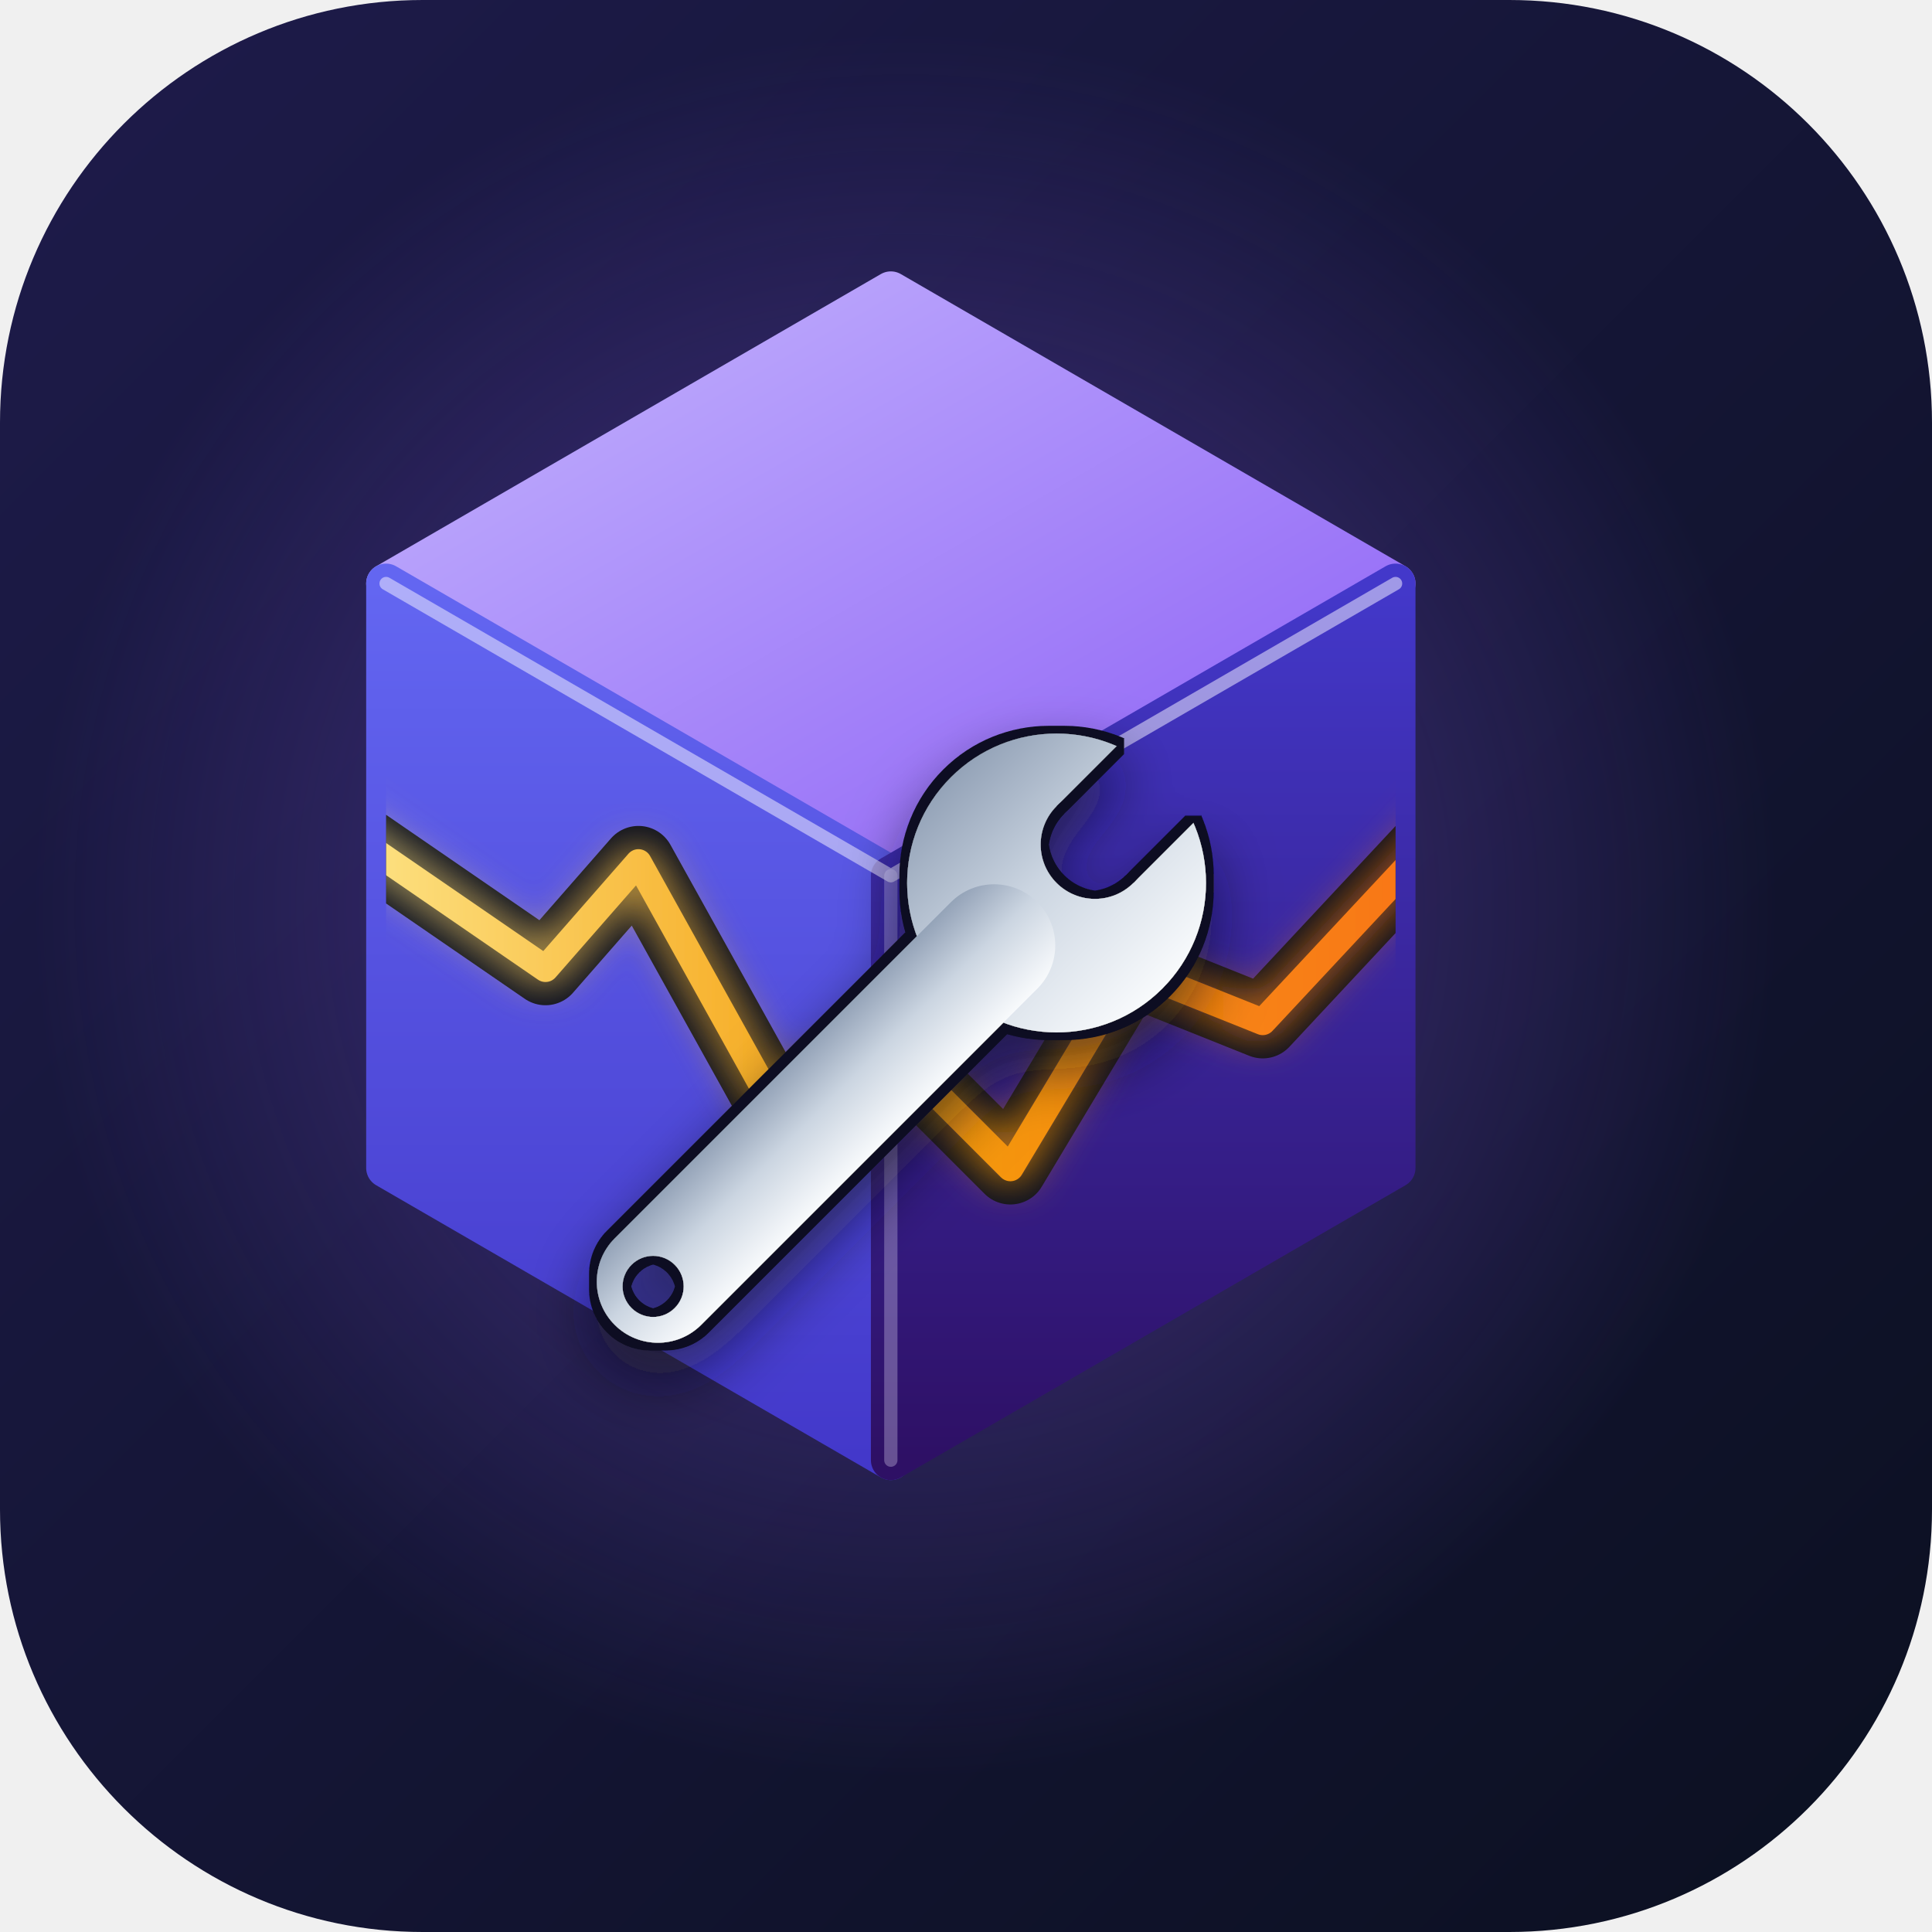
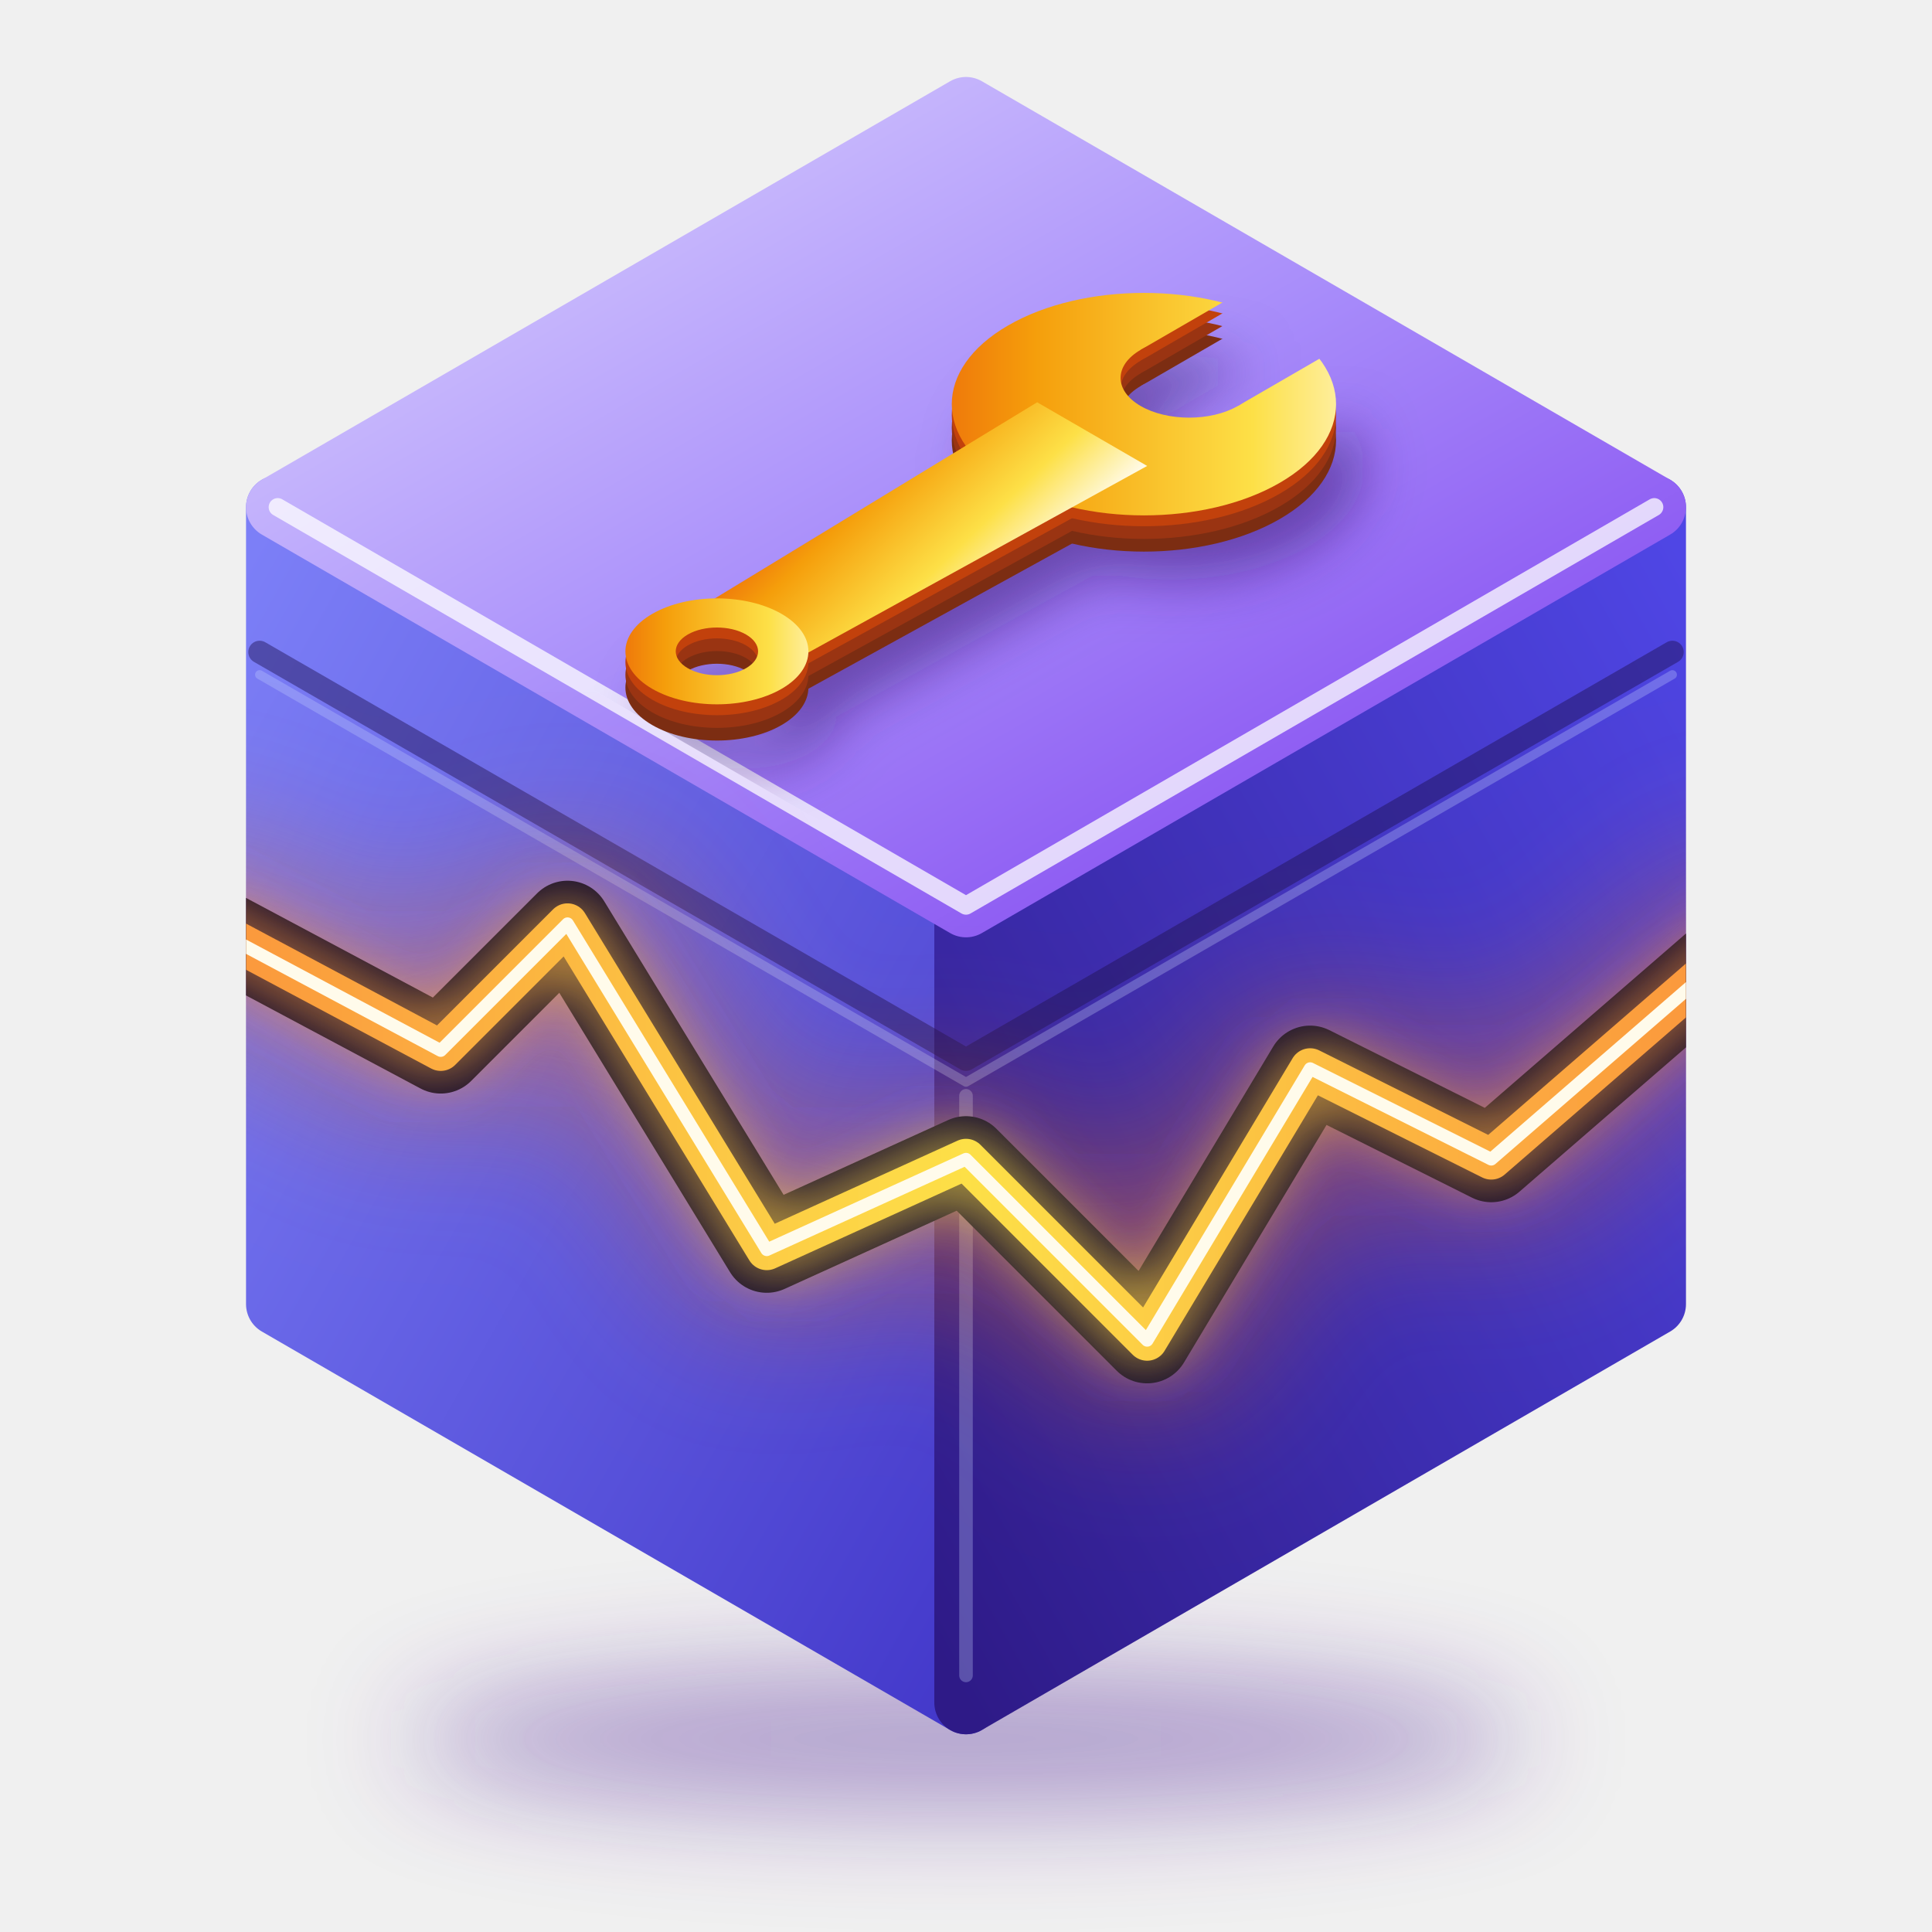
<svg xmlns="http://www.w3.org/2000/svg" viewBox="0 0 256 256" width="256" height="256" role="img" aria-labelledby="title desc">
  <defs>
-     <linearGradient id="bg" x1="0" y1="0" x2="1" y2="1">
-       <stop offset="0" stop-color="#1E1B4B" />
-       <stop offset="1" stop-color="#0B1020" />
+     <linearGradient id="lid" x1="0" y1="0" x2="1" y2="1">
+       <stop offset="0" stop-color="#DDD6FE" />
+       <stop offset="0.5" stop-color="#A78BFA" />
+       <stop offset="1" stop-color="#7C3AED" />
    </linearGradient>
-     <linearGradient id="top" x1="0" y1="0" x2="1" y2="1">
-       <stop offset="0" stop-color="#C4B5FD" />
-       <stop offset="1" stop-color="#8B5CF6" />
-     </linearGradient>
-     <linearGradient id="left" x1="0" y1="0" x2="0" y2="1">
-       <stop offset="0" stop-color="#6366F1" />
+     <linearGradient id="left" x1="0" y1="0" x2="1" y2="1">
+       <stop offset="0" stop-color="#7C7FF7" />
      <stop offset="1" stop-color="#4338CA" />
    </linearGradient>
-     <linearGradient id="right" x1="0" y1="0" x2="0" y2="1">
-       <stop offset="0" stop-color="#4338CA" />
-       <stop offset="1" stop-color="#2E1065" />
+     <linearGradient id="right" x1="1" y1="0" x2="0" y2="1">
+       <stop offset="0" stop-color="#4F46E5" />
+       <stop offset="1" stop-color="#2E1A87" />
    </linearGradient>
-     <linearGradient id="crack" x1="0" y1="0" x2="1" y2="0">
-       <stop offset="0" stop-color="#FDE68A" />
-       <stop offset="0.5" stop-color="#F59E0B" />
-       <stop offset="1" stop-color="#F97316" />
+     <linearGradient id="gold" x1="0" y1="0" x2="1" y2="1">
+       <stop offset="0" stop-color="#FFFBEB" />
+       <stop offset="0.3" stop-color="#FDE047" />
+       <stop offset="0.7" stop-color="#F59E0B" />
+       <stop offset="1" stop-color="#EA580C" />
    </linearGradient>
-     <linearGradient id="steel" x1="0" y1="0" x2="0" y2="1">
-       <stop offset="0" stop-color="#F8FAFC" />
-       <stop offset="0.55" stop-color="#CBD5E1" />
-       <stop offset="1" stop-color="#94A3B8" />
+     <linearGradient id="magma" x1="0" y1="0" x2="1" y2="0">
+       <stop offset="0" stop-color="#FB923C" />
+       <stop offset="0.5" stop-color="#FDE047" />
+       <stop offset="1" stop-color="#FB923C" />
    </linearGradient>
-     <radialGradient id="halo" cx="0.5" cy="0.5" r="0.5">
-       <stop offset="0" stop-color="#8B5CF6" stop-opacity="0.45" />
-       <stop offset="1" stop-color="#8B5CF6" stop-opacity="0" />
-     </radialGradient>
-     <filter id="glow" x="-30%" y="-30%" width="160%" height="160%">
-       <feGaussianBlur stdDeviation="3.2" result="blur" />
+     <filter id="glow" x="-40%" y="-40%" width="180%" height="180%">
+       <feGaussianBlur stdDeviation="3.5" result="b" />
      <feMerge>
-         <feMergeNode in="blur" />
+         <feMergeNode in="b" />
        <feMergeNode in="SourceGraphic" />
      </feMerge>
    </filter>
-     <filter id="outline" x="-20%" y="-20%" width="140%" height="140%">
-       <feMorphology in="SourceAlpha" operator="dilate" radius="4" result="fat" />
-       <feGaussianBlur in="fat" stdDeviation="4" result="soft" />
-       <feOffset in="soft" dx="0" dy="4" result="shadow" />
-       <feFlood flood-color="#0B1020" />
-       <feComposite in2="fat" operator="in" result="ring" />
-       <feFlood flood-color="#0B1020" flood-opacity="0.6" />
-       <feComposite in2="shadow" operator="in" result="drop" />
-       <feMerge>
-         <feMergeNode in="drop" />
-         <feMergeNode in="ring" />
-         <feMergeNode in="SourceGraphic" />
-       </feMerge>
+     <filter id="spill" x="-40%" y="-60%" width="180%" height="220%">
+       <feGaussianBlur stdDeviation="9" />
    </filter>
-     <clipPath id="cube">
-       <path d="M128 40 L204 84 L204 172 L128 216 L52 172 L52 84 Z" />
+     <filter id="soft" x="-50%" y="-50%" width="200%" height="200%">
+       <feGaussianBlur stdDeviation="3" />
+     </filter>
+     <filter id="floor" x="-50%" y="-300%" width="200%" height="700%">
+       <feGaussianBlur stdDeviation="6" />
+     </filter>
+     <clipPath id="walls">
+       <path d="M48.5 82 L128 128 L207.5 82 L207.5 174 L128 220 L48.5 174 Z" />
    </clipPath>
+     <clipPath id="lid-clip">
+       <path d="M128 40 L204 84 L128 128 L52 84 Z" />
+     </clipPath>
+     <path id="crack" d="M40 128 L70 144 L84 130 L106 166 L128 156 L148 176 L166 146 L186 156 L216 130" />
    <mask id="wrench-cut" maskUnits="userSpaceOnUse" x="-40" y="-40" width="160" height="80">
      <rect x="-40" y="-40" width="160" height="80" fill="#fff" />
-       <rect x="-40" y="-8" width="32" height="16" fill="#000" />
-       <circle cx="-8" cy="0" r="8" fill="#000" />
-       <circle cx="84" cy="0" r="4.5" fill="#000" />
+       <rect x="-40" y="-7.5" width="33" height="15" fill="#000" />
+       <circle cx="-7" cy="0" r="7.5" fill="#000" />
+       <circle cx="66" cy="0" r="4.5" fill="#000" />
    </mask>
+     <g id="wrench-flat" mask="url(#wrench-cut)">
+       <circle cx="0" cy="0" r="21" />
+       <path d="M8 -8.5 L68 -7 A7 7 0 0 1 68 7 L8 8.5 Z" />
+       <circle cx="66" cy="0" r="10" />
+     </g>
+     <g id="wrench-lid">
+       <g transform="matrix(0.76 -0.44 0.76 0.44 128 84)">
+         <g transform="scale(0.94) rotate(180) translate(-27.5 0)">
+           <use href="#wrench-flat" />
+         </g>
+       </g>
+     </g>
  </defs>
-   <rect width="256" height="256" rx="56" fill="url(#bg)" />
-   <circle cx="120" cy="120" r="116" fill="url(#halo)" />
-   <g transform="translate(5.4 3.4) scale(0.88)">
-     <g stroke-linejoin="round" stroke-width="6">
-       <path d="M128 40 L204 84 L128 128 L52 84 Z" fill="url(#top)" stroke="url(#top)" />
+   <g transform="translate(128 120) scale(1.2) translate(-128 -128)">
+     <ellipse cx="128" cy="220" rx="62" ry="8" fill="#4C1D95" opacity="0.4" filter="url(#floor)" />
+     <g stroke-linejoin="round" stroke-width="7">
      <path d="M52 84 L128 128 L128 216 L52 172 Z" fill="url(#left)" stroke="url(#left)" />
      <path d="M204 84 L204 172 L128 216 L128 128 Z" fill="url(#right)" stroke="url(#right)" />
+       <path d="M128 40 L204 84 L128 128 L52 84 Z" fill="url(#lid)" stroke="url(#lid)" />
    </g>
-     <g fill="none" stroke="#EDE9FE" stroke-linecap="round" stroke-linejoin="round" stroke-opacity="0.55" stroke-width="2">
-       <path d="M52 84 L128 128 L204 84" />
-       <path d="M128 128 L128 216" stroke-opacity="0.3" />
+     <g fill="none" stroke-linecap="round" stroke-linejoin="round">
+       <path d="M50 100 L128 145 L206 100" stroke="#1E1050" stroke-opacity="0.45" stroke-width="2.5" />
+       <path d="M50 102.5 L128 147.5 L206 102.5" stroke="#C7D2FE" stroke-opacity="0.3" stroke-width="1" />
+       <path d="M52 84 L128 128 L204 84" stroke="#FFFFFF" stroke-opacity="0.75" stroke-width="2" />
+       <path d="M128 149 L128 213" stroke="#C7D2FE" stroke-opacity="0.3" stroke-width="1.5" />
    </g>
-     <g clip-path="url(#cube)" fill="none" stroke-linecap="round" stroke-linejoin="round">
-       <path d="M44 120 L76 142 L90 126 L110 162 L128 154 L146 172 L164 142 L184 150 L212 120" stroke="#0B1020" stroke-width="11" />
-       <path d="M44 120 L76 142 L90 126 L110 162 L128 154 L146 172 L164 142 L184 150 L212 120" stroke="url(#crack)" stroke-width="4" filter="url(#glow)" />
+     <g clip-path="url(#walls)" fill="none" stroke-linecap="round" stroke-linejoin="round">
+       <use href="#crack" stroke="#F97316" stroke-width="12" opacity="0.55" filter="url(#spill)" />
+       <use href="#crack" stroke="#120A2E" stroke-width="9.5" />
+       <use href="#crack" stroke="url(#magma)" stroke-width="4.5" filter="url(#glow)" />
+       <use href="#crack" stroke="#FFFBEB" stroke-width="1.4" />
    </g>
-   </g>
-   <g filter="url(#outline)">
-     <g transform="translate(140 117) rotate(135) scale(0.9)">
-       <g mask="url(#wrench-cut)" fill="url(#steel)">
-         <circle cx="0" cy="0" r="22" />
-         <rect x="4" y="-9" width="88" height="18" rx="9" />
-       </g>
+     <g clip-path="url(#lid-clip)">
+       <use href="#wrench-lid" fill="#2E1065" opacity="0.5" transform="translate(3 7)" filter="url(#soft)" />
    </g>
+     <use href="#wrench-lid" fill="#7C2D12" transform="translate(0 4)" />
+     <use href="#wrench-lid" fill="#9A3412" transform="translate(0 2.6)" />
+     <use href="#wrench-lid" fill="#C2410C" transform="translate(0 1.2)" />
+     <use href="#wrench-lid" fill="url(#gold)" />
  </g>
</svg>
